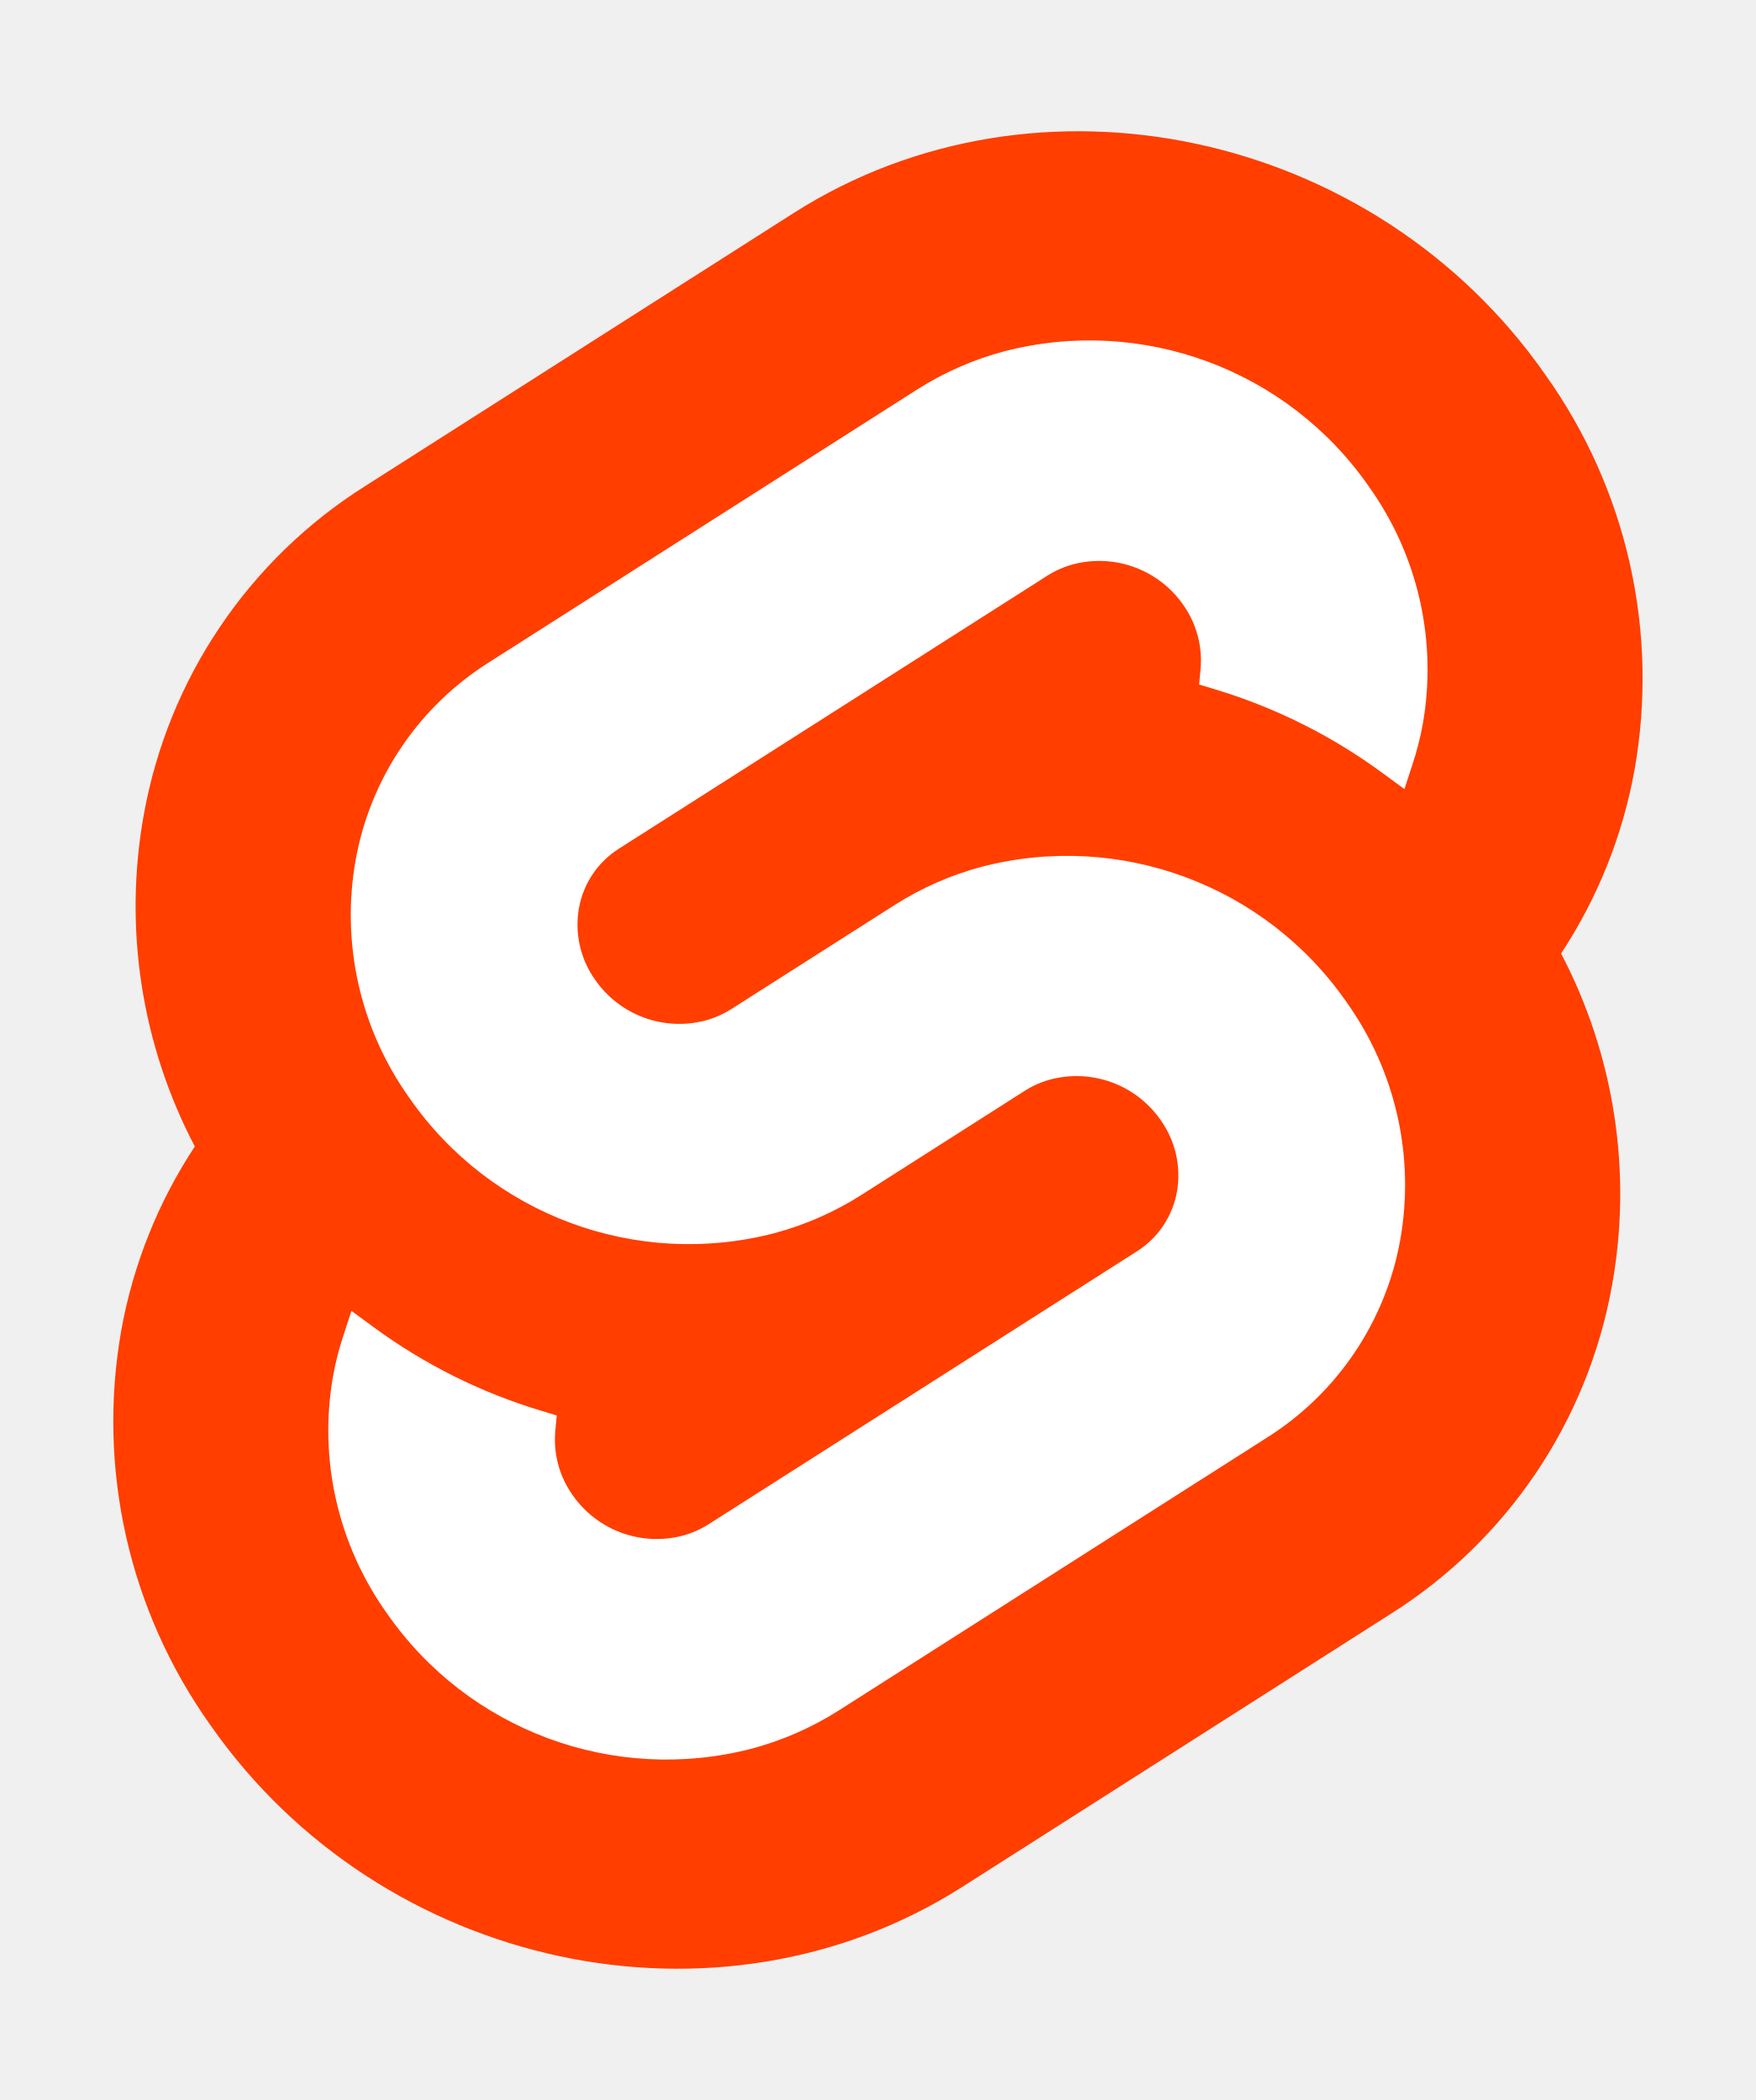
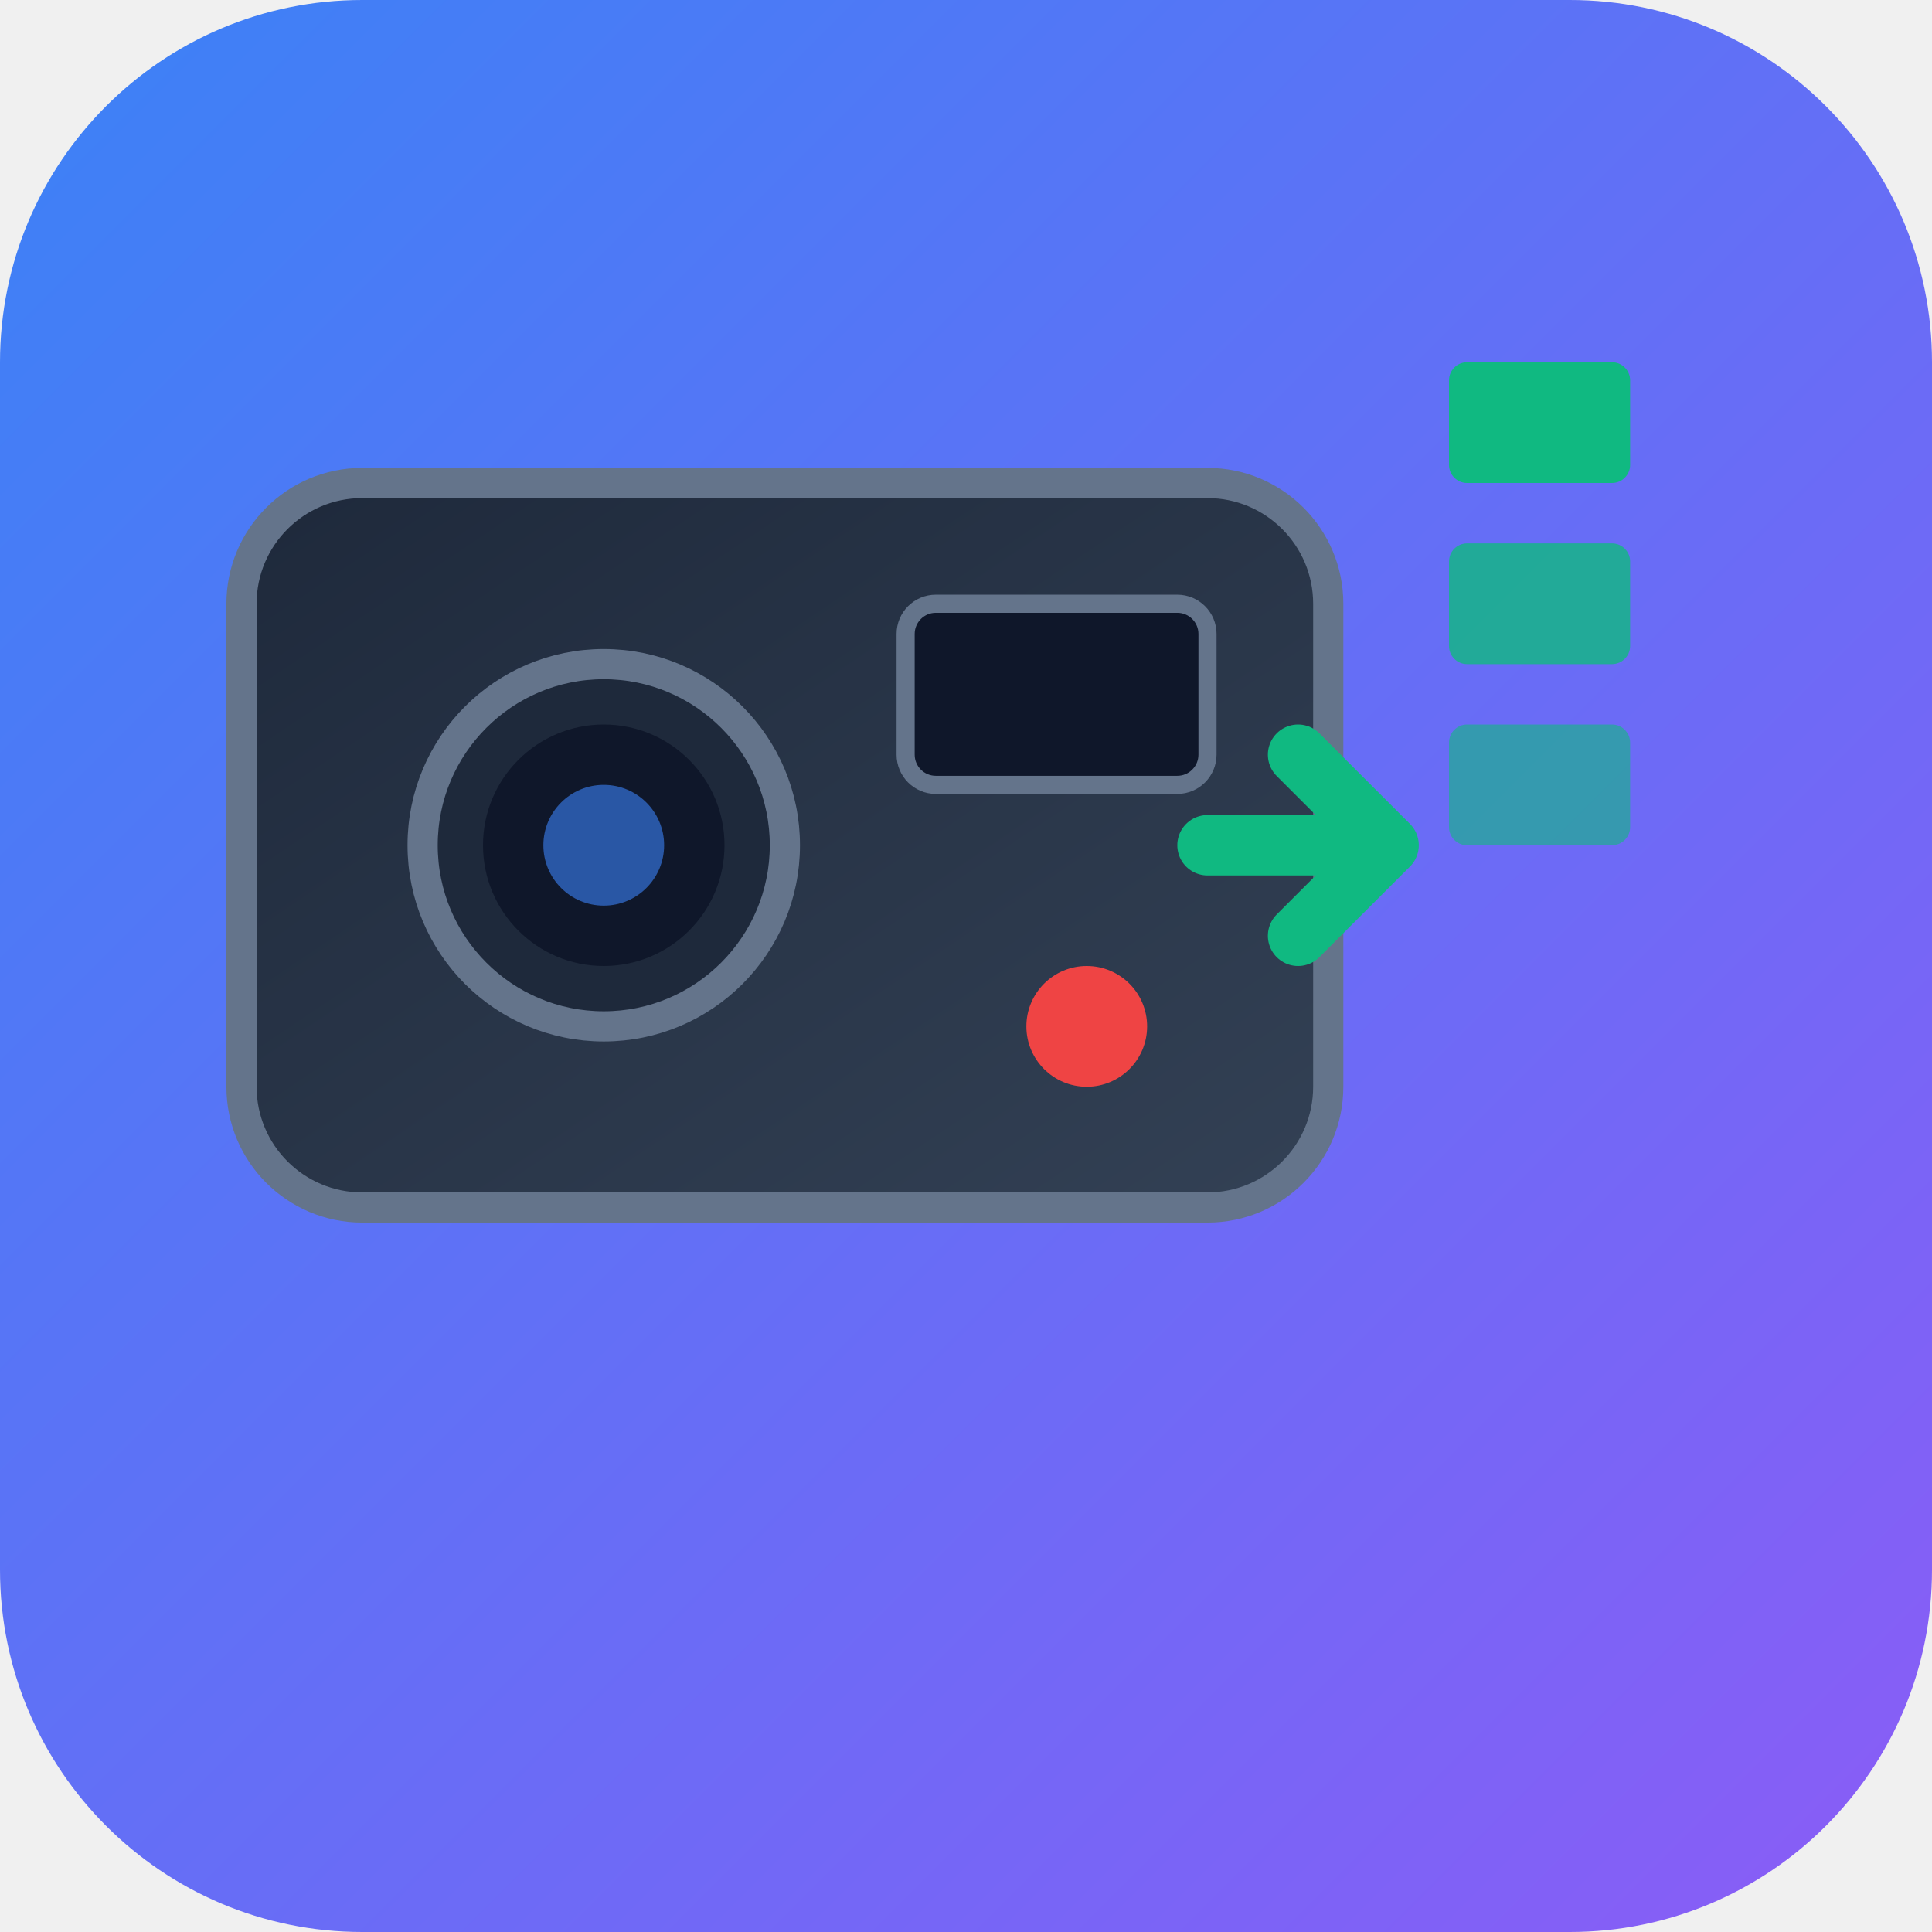
- <svg xmlns="http://www.w3.org/2000/svg" width="107" height="128" viewBox="0 0 107 128">
-   <path d="M94.157 22.819c-10.4-14.885-30.94-19.297-45.792-9.835L22.282 29.608A29.92 29.92 0 0 0 8.764 49.65a31.5 31.5 0 0 0 3.108 20.231 30 30 0 0 0-4.477 11.183 31.9 31.9 0 0 0 5.448 24.116c10.402 14.887 30.942 19.297 45.791 9.835l26.083-16.624A29.92 29.92 0 0 0 98.235 78.35a31.53 31.53 0 0 0-3.105-20.232 30 30 0 0 0 4.474-11.182 31.88 31.88 0 0 0-5.447-24.116" style="fill:#ff3e00" />
-   <path d="M45.817 106.582a20.72 20.72 0 0 1-22.237-8.243 19.17 19.17 0 0 1-3.277-14.503 18 18 0 0 1 .624-2.435l.49-1.498 1.337.981a33.6 33.6 0 0 0 10.203 5.098l.97.294-.09.968a5.85 5.85 0 0 0 1.052 3.878 6.24 6.24 0 0 0 6.695 2.485 5.8 5.8 0 0 0 1.603-.704L69.27 76.28a5.43 5.43 0 0 0 2.45-3.631 5.8 5.8 0 0 0-.987-4.371 6.24 6.24 0 0 0-6.698-2.487 5.7 5.7 0 0 0-1.6.704l-9.953 6.345a19 19 0 0 1-5.296 2.326 20.72 20.72 0 0 1-22.237-8.243 19.17 19.17 0 0 1-3.277-14.502 17.99 17.99 0 0 1 8.13-12.052l26.081-16.623a19 19 0 0 1 5.3-2.329 20.72 20.72 0 0 1 22.237 8.243 19.17 19.17 0 0 1 3.277 14.503 18 18 0 0 1-.624 2.435l-.49 1.498-1.337-.98a33.6 33.6 0 0 0-10.203-5.1l-.97-.294.09-.968a5.86 5.86 0 0 0-1.052-3.878 6.24 6.24 0 0 0-6.696-2.485 5.8 5.8 0 0 0-1.602.704L37.73 51.72a5.42 5.42 0 0 0-2.449 3.63 5.79 5.79 0 0 0 .986 4.372 6.24 6.24 0 0 0 6.698 2.486 5.8 5.8 0 0 0 1.602-.704l9.952-6.342a19 19 0 0 1 5.295-2.328 20.72 20.72 0 0 1 22.237 8.242 19.17 19.17 0 0 1 3.277 14.503 18 18 0 0 1-8.13 12.053l-26.081 16.622a19 19 0 0 1-5.3 2.328" style="fill:#fff" />
+ <svg xmlns="http://www.w3.org/2000/svg" width="32" height="32" viewBox="0 0 32 32">
+   <defs>
+     <linearGradient id="bg" x1="0%" y1="0%" x2="100%" y2="100%">
+       <stop offset="0%" style="stop-color:#3b82f6;stop-opacity:1" />
+       <stop offset="100%" style="stop-color:#8b5cf6;stop-opacity:1" />
+     </linearGradient>
+     <linearGradient id="screen" x1="0%" y1="0%" x2="100%" y2="100%">
+       <stop offset="0%" style="stop-color:#1e293b;stop-opacity:1" />
+       <stop offset="100%" style="stop-color:#334155;stop-opacity:1" />
+     </linearGradient>
+   </defs>
+   <rect width="32" height="32" rx="6" fill="url(#bg)" />
+   <rect x="4" y="8" width="18" height="12" rx="2" fill="url(#screen)" stroke="#64748b" stroke-width="0.5" />
+   <circle cx="10" cy="14" r="3" fill="#1e293b" stroke="#64748b" stroke-width="0.5" />
+   <circle cx="10" cy="14" r="2" fill="#0f172a" />
+   <circle cx="10" cy="14" r="1" fill="#3b82f6" opacity="0.6" />
+   <rect x="15" y="10" width="5" height="3" rx="0.5" fill="#0f172a" stroke="#64748b" stroke-width="0.3" />
+   <rect x="24" y="6" width="3" height="2" rx="0.3" fill="#10b981" />
+   <rect x="24" y="9" width="3" height="2" rx="0.3" fill="#10b981" opacity="0.8" />
+   <rect x="24" y="12" width="3" height="2" rx="0.3" fill="#10b981" opacity="0.6" />
+   <path d="M20 14 L23 14 M21.5 12.5 L23 14 L21.5 15.5" stroke="#10b981" stroke-width="1" fill="none" stroke-linecap="round" stroke-linejoin="round" />
+   <circle cx="18" cy="17" r="1" fill="#ef4444" />
</svg>
